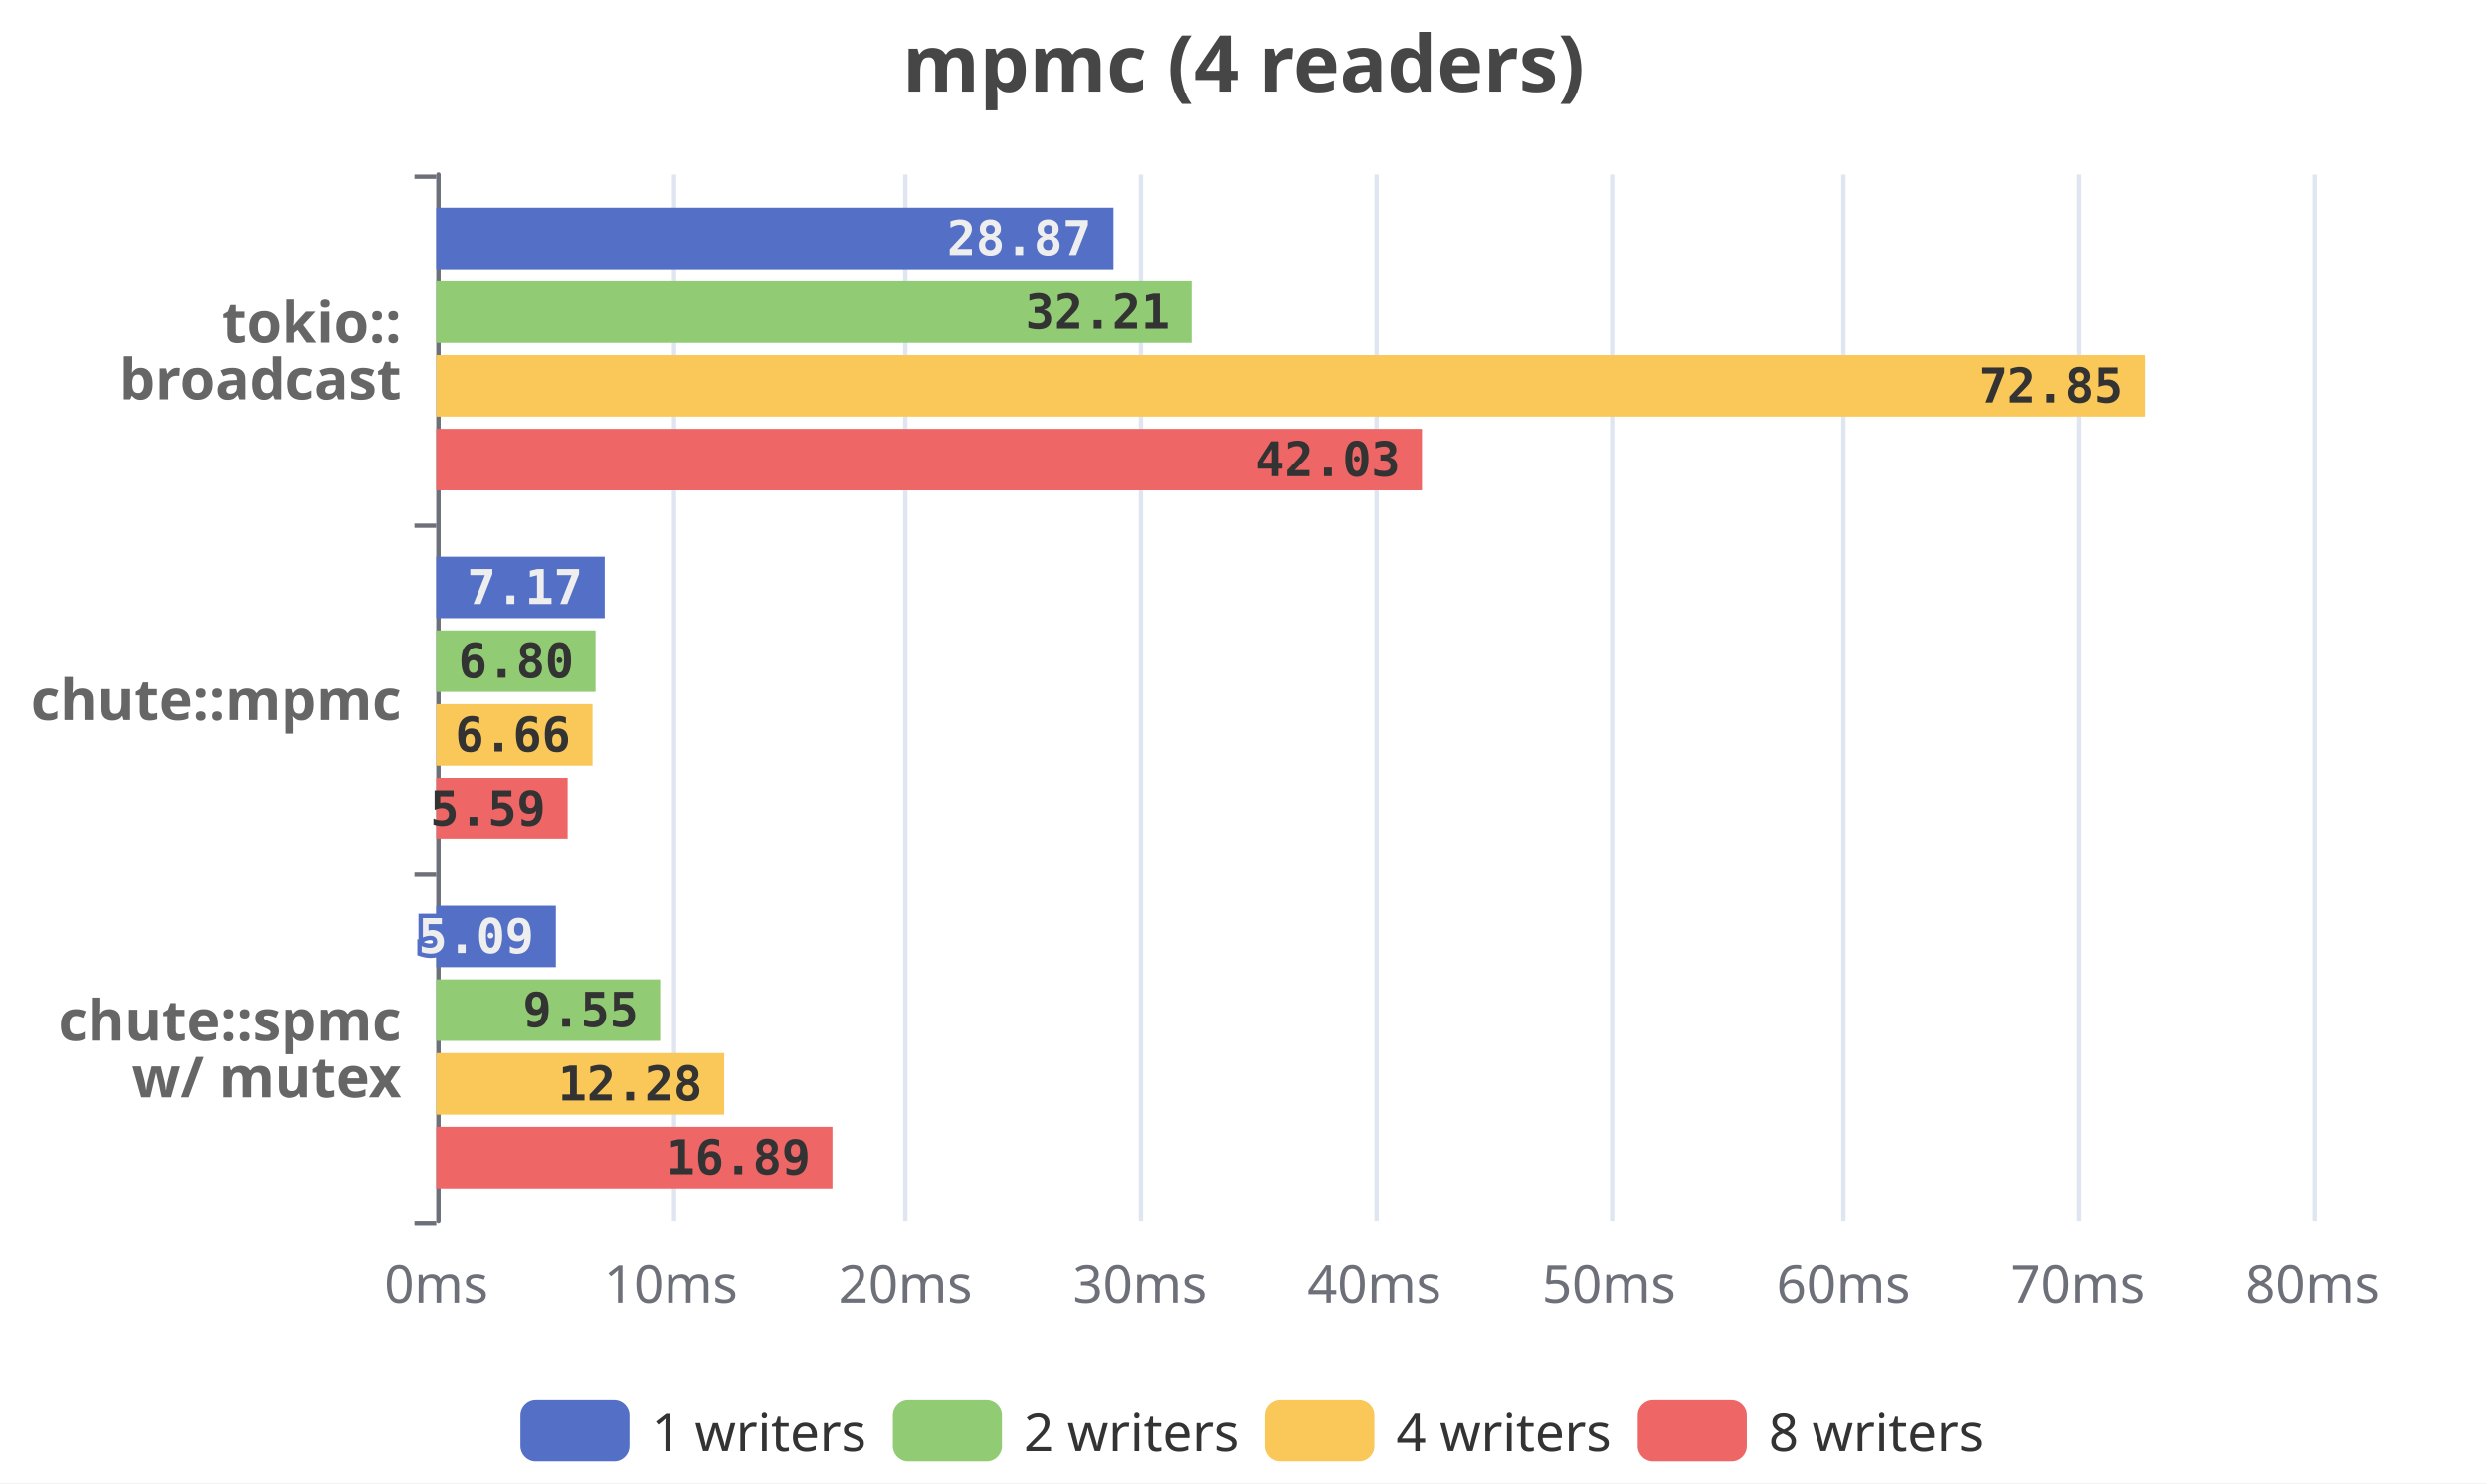
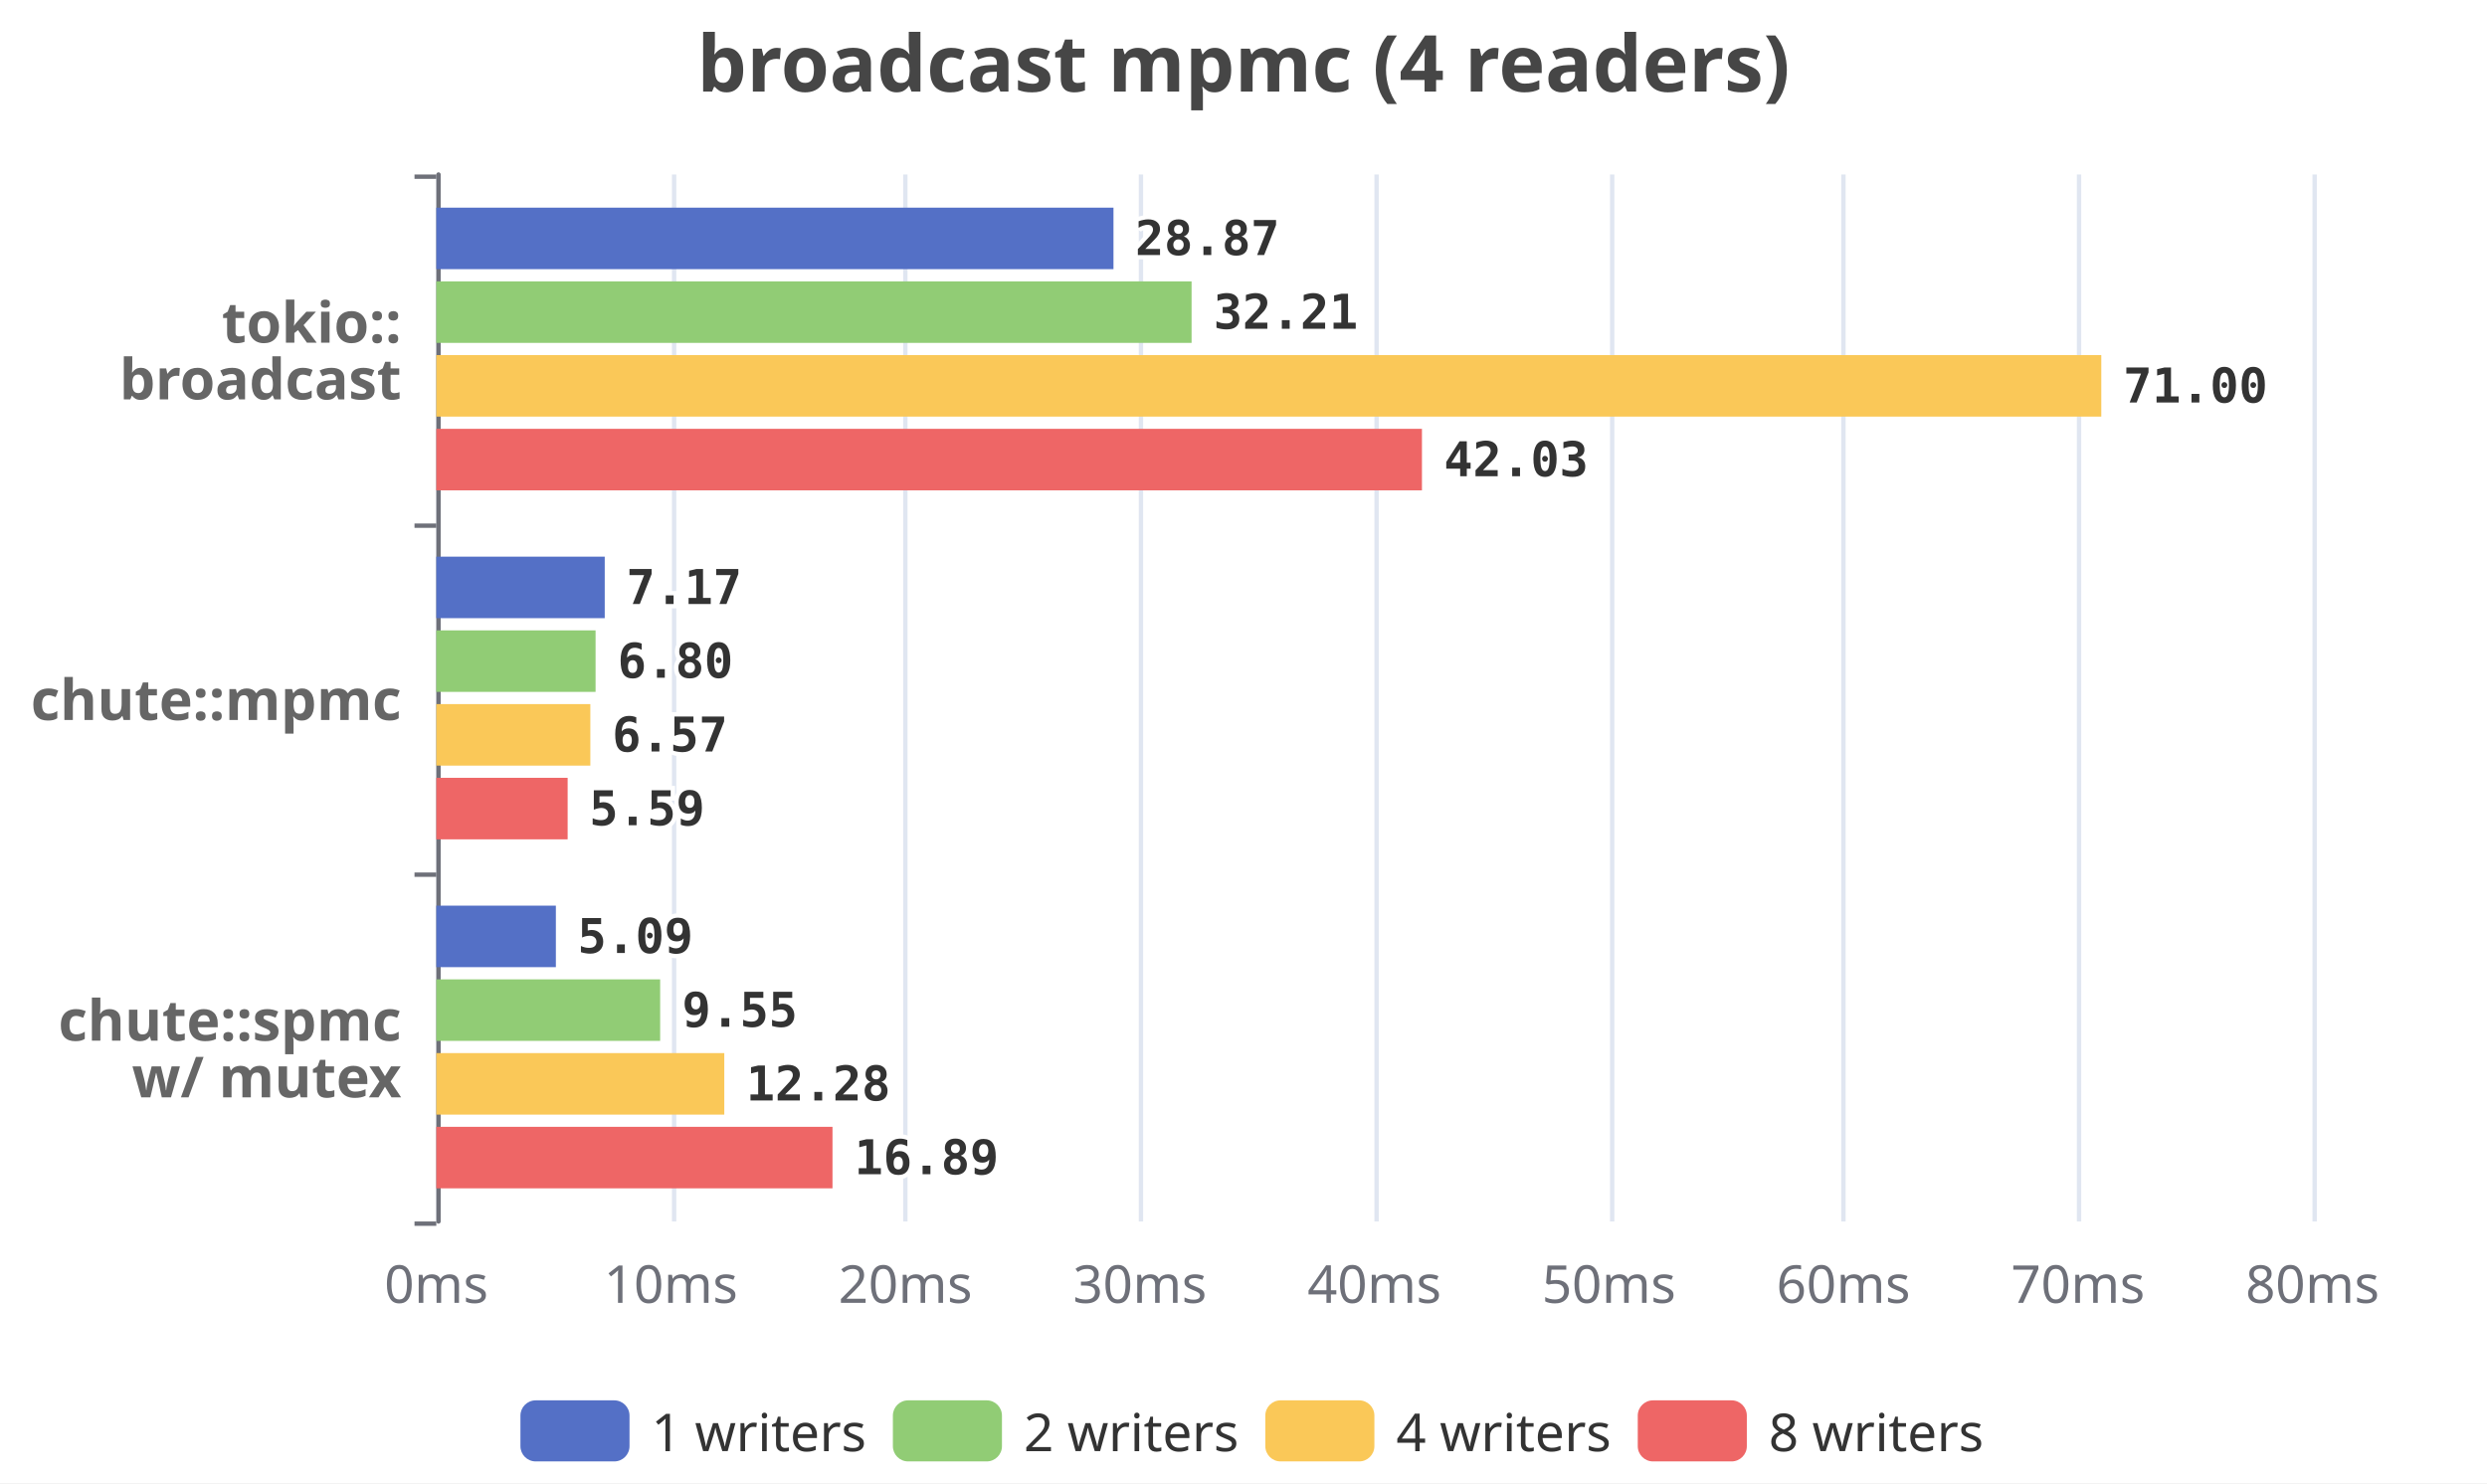
<svg xmlns="http://www.w3.org/2000/svg" width="570" height="340" version="1.1" baseProfile="full" viewBox="0 0 570 340">
  <rect width="570" height="340" x="0" y="0" fill="#FFFFFF" />
  <path d="M100.5 40L100.5 280" fill="transparent" stroke="#E0E6F1" class="zr0-cls-0" />
  <path d="M154.5 40L154.5 280" fill="transparent" stroke="#E0E6F1" class="zr0-cls-0" />
  <path d="M207.5 40L207.5 280" fill="transparent" stroke="#E0E6F1" class="zr0-cls-0" />
  <path d="M261.5 40L261.5 280" fill="transparent" stroke="#E0E6F1" class="zr0-cls-0" />
  <path d="M315.5 40L315.5 280" fill="transparent" stroke="#E0E6F1" class="zr0-cls-0" />
  <path d="M369.5 40L369.5 280" fill="transparent" stroke="#E0E6F1" class="zr0-cls-0" />
  <path d="M422.5 40L422.5 280" fill="transparent" stroke="#E0E6F1" class="zr0-cls-0" />
  <path d="M476.5 40L476.5 280" fill="transparent" stroke="#E0E6F1" class="zr0-cls-0" />
  <path d="M530.5 40L530.5 280" fill="transparent" stroke="#E0E6F1" class="zr0-cls-0" />
  <path d="M100.5 280L100.5 40" fill="transparent" stroke="#6E7079" stroke-linecap="round" class="zr0-cls-0" />
  <path d="M100 280.5L95 280.5" fill="transparent" stroke="#6E7079" class="zr0-cls-0" />
  <path d="M100 200.5L95 200.5" fill="transparent" stroke="#6E7079" class="zr0-cls-0" />
  <path d="M100 120.5L95 120.5" fill="transparent" stroke="#6E7079" class="zr0-cls-0" />
  <path d="M100 40.5L95 40.5" fill="transparent" stroke="#6E7079" class="zr0-cls-0" />
  <text dominant-baseline="central" text-anchor="end" style="font-size:13px;font-family:sans-serif;font-weight:bolder;" y="-6.5" transform="translate(92 240)" fill="#666666">chute::spmc</text>
  <text dominant-baseline="central" text-anchor="end" style="font-size:13px;font-family:sans-serif;font-weight:bolder;" xml:space="preserve" y="6.5" transform="translate(92 240)" fill="#666666">w/ mutex</text>
  <text dominant-baseline="central" text-anchor="end" style="font-size:13px;font-family:sans-serif;font-weight:bolder;" transform="translate(92 160)" fill="#666666">chute::mpmc</text>
  <text dominant-baseline="central" text-anchor="end" style="font-size:13px;font-family:sans-serif;font-weight:bolder;" y="-6.5" transform="translate(92 80)" fill="#666666">tokio::</text>
  <text dominant-baseline="central" text-anchor="end" style="font-size:13px;font-family:sans-serif;font-weight:bolder;" y="6.5" transform="translate(92 80)" fill="#666666">broadcast</text>
  <text dominant-baseline="central" text-anchor="middle" style="font-size:12px;font-family:sans-serif;" y="6" transform="translate(100 288)" fill="#6E7079">0ms</text>
  <text dominant-baseline="central" text-anchor="middle" style="font-size:12px;font-family:sans-serif;" y="6" transform="translate(153.75 288)" fill="#6E7079">10ms</text>
  <text dominant-baseline="central" text-anchor="middle" style="font-size:12px;font-family:sans-serif;" y="6" transform="translate(207.5 288)" fill="#6E7079">20ms</text>
  <text dominant-baseline="central" text-anchor="middle" style="font-size:12px;font-family:sans-serif;" y="6" transform="translate(261.25 288)" fill="#6E7079">30ms</text>
  <text dominant-baseline="central" text-anchor="middle" style="font-size:12px;font-family:sans-serif;" y="6" transform="translate(315 288)" fill="#6E7079">40ms</text>
  <text dominant-baseline="central" text-anchor="middle" style="font-size:12px;font-family:sans-serif;" y="6" transform="translate(368.75 288)" fill="#6E7079">50ms</text>
  <text dominant-baseline="central" text-anchor="middle" style="font-size:12px;font-family:sans-serif;" y="6" transform="translate(422.5 288)" fill="#6E7079">60ms</text>
  <text dominant-baseline="central" text-anchor="middle" style="font-size:12px;font-family:sans-serif;" y="6" transform="translate(476.25 288)" fill="#6E7079">70ms</text>
  <text dominant-baseline="central" text-anchor="middle" style="font-size:12px;font-family:sans-serif;" y="6" transform="translate(530 288)" fill="#6E7079">80ms</text>
  <path d="M100 207.6l27.4 0l0 14.1l-27.4 0Z" fill="#5470c6" ecmeta_series_index="0" ecmeta_data_index="0" ecmeta_ssr_type="chart" class="zr0-cls-1" />
  <path d="M100 127.6l38.6 0l0 14.1l-38.6 0Z" fill="#5470c6" ecmeta_series_index="0" ecmeta_data_index="1" ecmeta_ssr_type="chart" class="zr0-cls-1" />
  <path d="M100 47.6l155.2 0l0 14.1l-155.2 0Z" fill="#5470c6" ecmeta_series_index="0" ecmeta_data_index="2" ecmeta_ssr_type="chart" class="zr0-cls-1" />
  <path d="M100 224.5l51.3 0l0 14.1l-51.3 0Z" fill="#91cc75" ecmeta_series_index="1" ecmeta_data_index="0" ecmeta_ssr_type="chart" class="zr0-cls-2" />
  <path d="M100 144.5l36.5 0l0 14.1l-36.5 0Z" fill="#91cc75" ecmeta_series_index="1" ecmeta_data_index="1" ecmeta_ssr_type="chart" class="zr0-cls-2" />
  <path d="M100 64.5l173.1 0l0 14.1l-173.1 0Z" fill="#91cc75" ecmeta_series_index="1" ecmeta_data_index="2" ecmeta_ssr_type="chart" class="zr0-cls-2" />
  <path d="M100 241.4l66 0l0 14.1l-66 0Z" fill="#fac858" ecmeta_series_index="2" ecmeta_data_index="0" ecmeta_ssr_type="chart" class="zr0-cls-3" />
-   <path d="M100 161.4l35.8 0l0 14.1l-35.8 0Z" fill="#fac858" ecmeta_series_index="2" ecmeta_data_index="1" ecmeta_ssr_type="chart" class="zr0-cls-3" />
-   <path d="M100 81.4l391.6 0l0 14.1l-391.6 0Z" fill="#fac858" ecmeta_series_index="2" ecmeta_data_index="2" ecmeta_ssr_type="chart" class="zr0-cls-3" />
+   <path d="M100 161.4l35.3 0l0 14.1l-35.3 0Z" fill="#fac858" ecmeta_series_index="2" ecmeta_data_index="1" ecmeta_ssr_type="chart" class="zr0-cls-3" />
+   <path d="M100 81.4l381.6 0l0 14.1l-381.6 0Z" fill="#fac858" ecmeta_series_index="2" ecmeta_data_index="2" ecmeta_ssr_type="chart" class="zr0-cls-3" />
  <path d="M100 258.3l90.8 0l0 14.1l-90.8 0Z" fill="#ee6666" ecmeta_series_index="3" ecmeta_data_index="0" ecmeta_ssr_type="chart" class="zr0-cls-4" />
  <path d="M100 178.3l30.1 0l0 14.1l-30.1 0Z" fill="#ee6666" ecmeta_series_index="3" ecmeta_data_index="1" ecmeta_ssr_type="chart" class="zr0-cls-4" />
  <path d="M100 98.3l225.9 0l0 14.1l-225.9 0Z" fill="#ee6666" ecmeta_series_index="3" ecmeta_data_index="2" ecmeta_ssr_type="chart" class="zr0-cls-4" />
-   <text dominant-baseline="central" text-anchor="end" style="font-size:11px;font-family:monospace;font-weight:bold;" transform="translate(122.3805 214.6435)" fill="#eee" stroke="#5470c6" stroke-width="2" paint-order="stroke" stroke-miterlimit="2">5.09</text>
-   <text dominant-baseline="central" text-anchor="end" style="font-size:11px;font-family:monospace;font-weight:bold;" transform="translate(133.5543 134.6435)" fill="#eee" stroke="#5470c6" stroke-width="2" paint-order="stroke" stroke-miterlimit="2">7.17</text>
-   <text dominant-baseline="central" text-anchor="end" style="font-size:11px;font-family:monospace;font-weight:bold;" transform="translate(250.1652 54.6435)" fill="#eee" stroke="#5470c6" stroke-width="2" paint-order="stroke" stroke-miterlimit="2">28.87</text>
-   <text dominant-baseline="central" text-anchor="end" style="font-size:11px;font-family:monospace;font-weight:bold;" transform="translate(146.3146 231.5478)" fill="#333">9.55</text>
-   <text dominant-baseline="central" text-anchor="end" style="font-size:11px;font-family:monospace;font-weight:bold;" transform="translate(131.5387 151.5478)" fill="#333">6.80</text>
-   <text dominant-baseline="central" text-anchor="end" style="font-size:11px;font-family:monospace;font-weight:bold;" transform="translate(268.1351 71.5478)" fill="#333">32.21</text>
-   <text dominant-baseline="central" text-anchor="end" style="font-size:11px;font-family:monospace;font-weight:bold;" transform="translate(160.9898 248.4522)" fill="#333">12.28</text>
-   <text dominant-baseline="central" text-anchor="end" style="font-size:11px;font-family:monospace;font-weight:bold;" transform="translate(130.7917 168.4522)" fill="#333">6.66</text>
-   <text dominant-baseline="central" text-anchor="end" style="font-size:11px;font-family:monospace;font-weight:bold;" transform="translate(486.5569 88.4522)" fill="#333">72.85</text>
-   <text dominant-baseline="central" text-anchor="end" style="font-size:11px;font-family:monospace;font-weight:bold;" transform="translate(185.7968 265.3565)" fill="#333">16.89</text>
-   <text dominant-baseline="central" text-anchor="end" style="font-size:11px;font-family:monospace;font-weight:bold;" transform="translate(125.0708 185.3565)" fill="#333">5.59</text>
-   <text dominant-baseline="central" text-anchor="end" style="font-size:11px;font-family:monospace;font-weight:bold;" transform="translate(320.9264 105.3565)" fill="#333">42.03</text>
+   <text dominant-baseline="central" text-anchor="start" style="font-size:11px;font-family:monospace;font-weight:bold;" transform="translate(132.3805 214.6435)" fill="#333" stroke="rgb(255,255,255)" stroke-width="2" paint-order="stroke" stroke-miterlimit="2">5.09</text>
+   <text dominant-baseline="central" text-anchor="start" style="font-size:11px;font-family:monospace;font-weight:bold;" transform="translate(143.5543 134.6435)" fill="#333" stroke="rgb(255,255,255)" stroke-width="2" paint-order="stroke" stroke-miterlimit="2">7.17</text>
+   <text dominant-baseline="central" text-anchor="start" style="font-size:11px;font-family:monospace;font-weight:bold;" transform="translate(260.1652 54.6435)" fill="#333" stroke="rgb(255,255,255)" stroke-width="2" paint-order="stroke" stroke-miterlimit="2">28.87</text>
+   <text dominant-baseline="central" text-anchor="start" style="font-size:11px;font-family:monospace;font-weight:bold;" transform="translate(156.3146 231.5478)" fill="#333" stroke="rgb(255,255,255)" stroke-width="2" paint-order="stroke" stroke-miterlimit="2">9.55</text>
+   <text dominant-baseline="central" text-anchor="start" style="font-size:11px;font-family:monospace;font-weight:bold;" transform="translate(141.5387 151.5478)" fill="#333" stroke="rgb(255,255,255)" stroke-width="2" paint-order="stroke" stroke-miterlimit="2">6.80</text>
+   <text dominant-baseline="central" text-anchor="start" style="font-size:11px;font-family:monospace;font-weight:bold;" transform="translate(278.1351 71.5478)" fill="#333" stroke="rgb(255,255,255)" stroke-width="2" paint-order="stroke" stroke-miterlimit="2">32.21</text>
+   <text dominant-baseline="central" text-anchor="start" style="font-size:11px;font-family:monospace;font-weight:bold;" transform="translate(170.9898 248.4522)" fill="#333" stroke="rgb(255,255,255)" stroke-width="2" paint-order="stroke" stroke-miterlimit="2">12.28</text>
+   <text dominant-baseline="central" text-anchor="start" style="font-size:11px;font-family:monospace;font-weight:bold;" transform="translate(140.2988 168.4522)" fill="#333" stroke="rgb(255,255,255)" stroke-width="2" paint-order="stroke" stroke-miterlimit="2">6.57</text>
+   <text dominant-baseline="central" text-anchor="start" style="font-size:11px;font-family:monospace;font-weight:bold;" transform="translate(486.6261 88.4522)" fill="#333" stroke="rgb(255,255,255)" stroke-width="2" paint-order="stroke" stroke-miterlimit="2">71.00</text>
+   <text dominant-baseline="central" text-anchor="start" style="font-size:11px;font-family:monospace;font-weight:bold;" transform="translate(195.7968 265.3565)" fill="#333" stroke="rgb(255,255,255)" stroke-width="2" paint-order="stroke" stroke-miterlimit="2">16.89</text>
+   <text dominant-baseline="central" text-anchor="start" style="font-size:11px;font-family:monospace;font-weight:bold;" transform="translate(135.0708 185.3565)" fill="#333" stroke="rgb(255,255,255)" stroke-width="2" paint-order="stroke" stroke-miterlimit="2">5.59</text>
+   <text dominant-baseline="central" text-anchor="start" style="font-size:11px;font-family:monospace;font-weight:bold;" transform="translate(330.9264 105.3565)" fill="#333" stroke="rgb(255,255,255)" stroke-width="2" paint-order="stroke" stroke-miterlimit="2">42.03</text>
  <path d="M-5 -5l341.4 0l0 24l-341.4 0Z" transform="translate(119.28 321)" fill="rgb(0,0,0)" fill-opacity="0" stroke="#ccc" stroke-width="0" class="zr0-cls-0" />
  <path d="M3.5 0L21.5 0A3.5 3.5 0 0 1 25 3.5L25 10.5A3.5 3.5 0 0 1 21.5 14L3.5 14A3.5 3.5 0 0 1 0 10.5L0 3.5A3.5 3.5 0 0 1 3.5 0" transform="translate(119.28 321)" fill="#5470c6" ecmeta_series_index="0" ecmeta_data_index="0" ecmeta_ssr_type="legend" ecmeta_silent="true" class="zr0-cls-0" />
  <text dominant-baseline="central" text-anchor="start" style="font-size:12px;font-family:sans-serif;" xml:space="preserve" x="30" y="7" transform="translate(119.28 321)" fill="#333">1 writers</text>
  <path d="M0 0l75.4 0l0 14l-75.4 0Z" transform="translate(119.28 321)" fill="transparent" ecmeta_series_index="0" ecmeta_data_index="0" ecmeta_ssr_type="legend" class="zr0-cls-5" />
  <path d="M3.5 0L21.5 0A3.5 3.5 0 0 1 25 3.5L25 10.5A3.5 3.5 0 0 1 21.5 14L3.5 14A3.5 3.5 0 0 1 0 10.5L0 3.5A3.5 3.5 0 0 1 3.5 0" transform="translate(204.64 321)" fill="#91cc75" ecmeta_series_index="1" ecmeta_data_index="1" ecmeta_ssr_type="legend" ecmeta_silent="true" class="zr0-cls-0" />
  <text dominant-baseline="central" text-anchor="start" style="font-size:12px;font-family:sans-serif;" xml:space="preserve" x="30" y="7" transform="translate(204.64 321)" fill="#333">2 writers</text>
  <path d="M0 0l75.4 0l0 14l-75.4 0Z" transform="translate(204.64 321)" fill="transparent" ecmeta_series_index="1" ecmeta_data_index="1" ecmeta_ssr_type="legend" class="zr0-cls-5" />
  <path d="M3.5 0L21.5 0A3.5 3.5 0 0 1 25 3.5L25 10.5A3.5 3.5 0 0 1 21.5 14L3.5 14A3.5 3.5 0 0 1 0 10.5L0 3.5A3.5 3.5 0 0 1 3.5 0" transform="translate(290 321)" fill="#fac858" ecmeta_series_index="2" ecmeta_data_index="2" ecmeta_ssr_type="legend" ecmeta_silent="true" class="zr0-cls-0" />
  <text dominant-baseline="central" text-anchor="start" style="font-size:12px;font-family:sans-serif;" xml:space="preserve" x="30" y="7" transform="translate(290 321)" fill="#333">4 writers</text>
  <path d="M0 0l75.4 0l0 14l-75.4 0Z" transform="translate(290 321)" fill="transparent" ecmeta_series_index="2" ecmeta_data_index="2" ecmeta_ssr_type="legend" class="zr0-cls-5" />
  <path d="M3.5 0L21.5 0A3.5 3.5 0 0 1 25 3.5L25 10.5A3.5 3.5 0 0 1 21.5 14L3.5 14A3.5 3.5 0 0 1 0 10.5L0 3.5A3.5 3.5 0 0 1 3.5 0" transform="translate(375.36 321)" fill="#ee6666" ecmeta_series_index="3" ecmeta_data_index="3" ecmeta_ssr_type="legend" ecmeta_silent="true" class="zr0-cls-0" />
  <text dominant-baseline="central" text-anchor="start" style="font-size:12px;font-family:sans-serif;" xml:space="preserve" x="30" y="7" transform="translate(375.36 321)" fill="#333">8 writers</text>
  <path d="M0 0l75.4 0l0 14l-75.4 0Z" transform="translate(375.36 321)" fill="transparent" ecmeta_series_index="3" ecmeta_data_index="3" ecmeta_ssr_type="legend" class="zr0-cls-5" />
-   <path d="M-76.1 -5l152.2 0l0 28l-152.2 0Z" transform="translate(285 5)" fill="rgb(0,0,0)" fill-opacity="0" stroke="#ccc" stroke-width="0" class="zr0-cls-0" />
-   <text dominant-baseline="central" text-anchor="middle" style="font-size:18px;font-family:sans-serif;font-weight:bold;" xml:space="preserve" y="9" transform="translate(285 5)" fill="#464646">mpmc (4 readers)</text>
+   <path d="M-118.3 -5l236.6 0l0 28l-236.6 0Z" transform="translate(285 5)" fill="rgb(0,0,0)" fill-opacity="0" stroke="#ccc" stroke-width="0" class="zr0-cls-0" />
+   <text dominant-baseline="central" text-anchor="middle" style="font-size:18px;font-family:sans-serif;font-weight:bold;" xml:space="preserve" y="9" transform="translate(285 5)" fill="#464646">broadcast mpmc (4 readers)</text>
  <style>
.zr0-cls-0:hover {
pointer-events:none;
}
.zr0-cls-1:hover {
cursor:pointer;
fill:rgba(92,123,217,1);
}
.zr0-cls-2:hover {
cursor:pointer;
fill:rgba(159,224,128,1);
}
.zr0-cls-3:hover {
cursor:pointer;
fill:rgba(255,220,96,1);
}
.zr0-cls-4:hover {
cursor:pointer;
fill:rgba(255,112,112,1);
}
.zr0-cls-5:hover {
cursor:pointer;
fill:rgba(0,0,0,0);
}



</style>
</svg>
